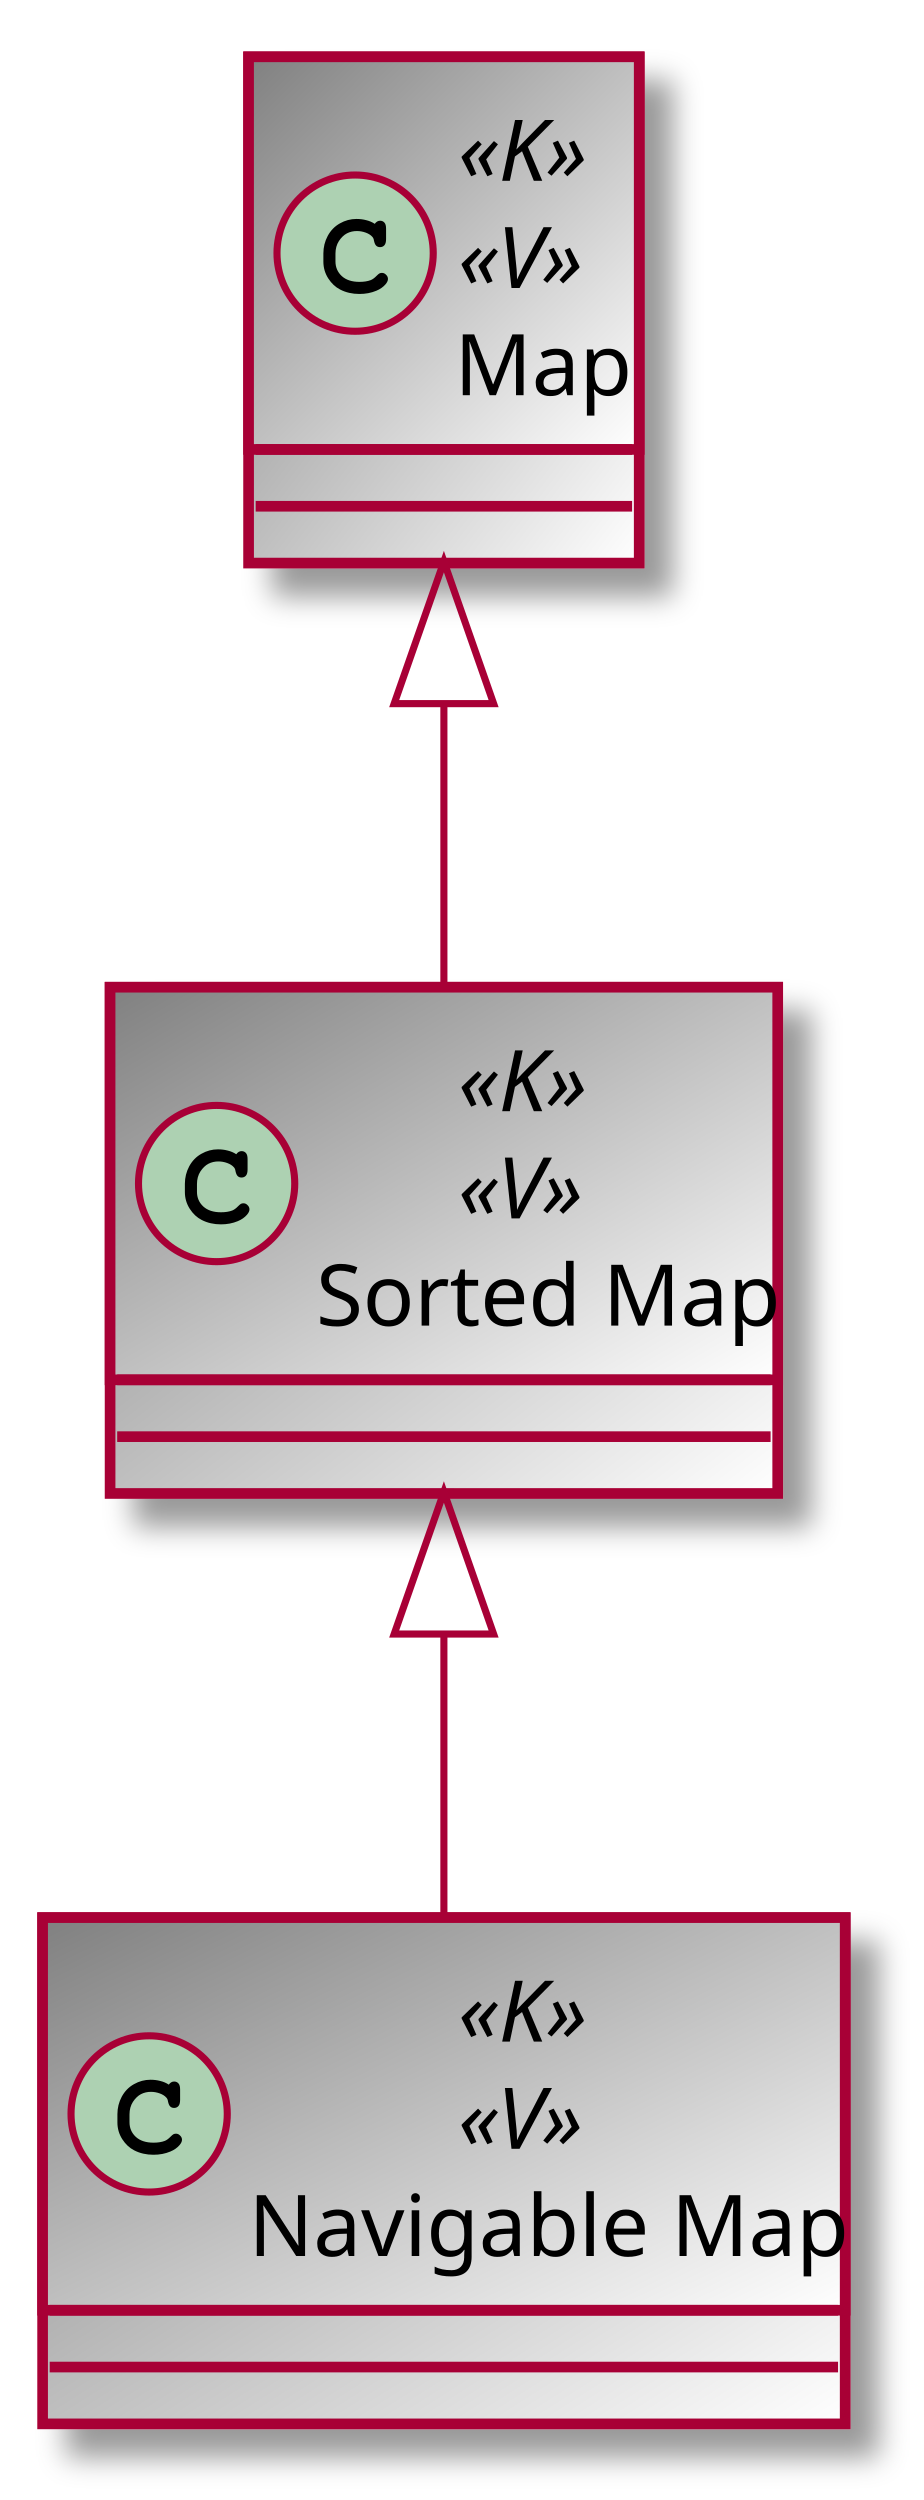
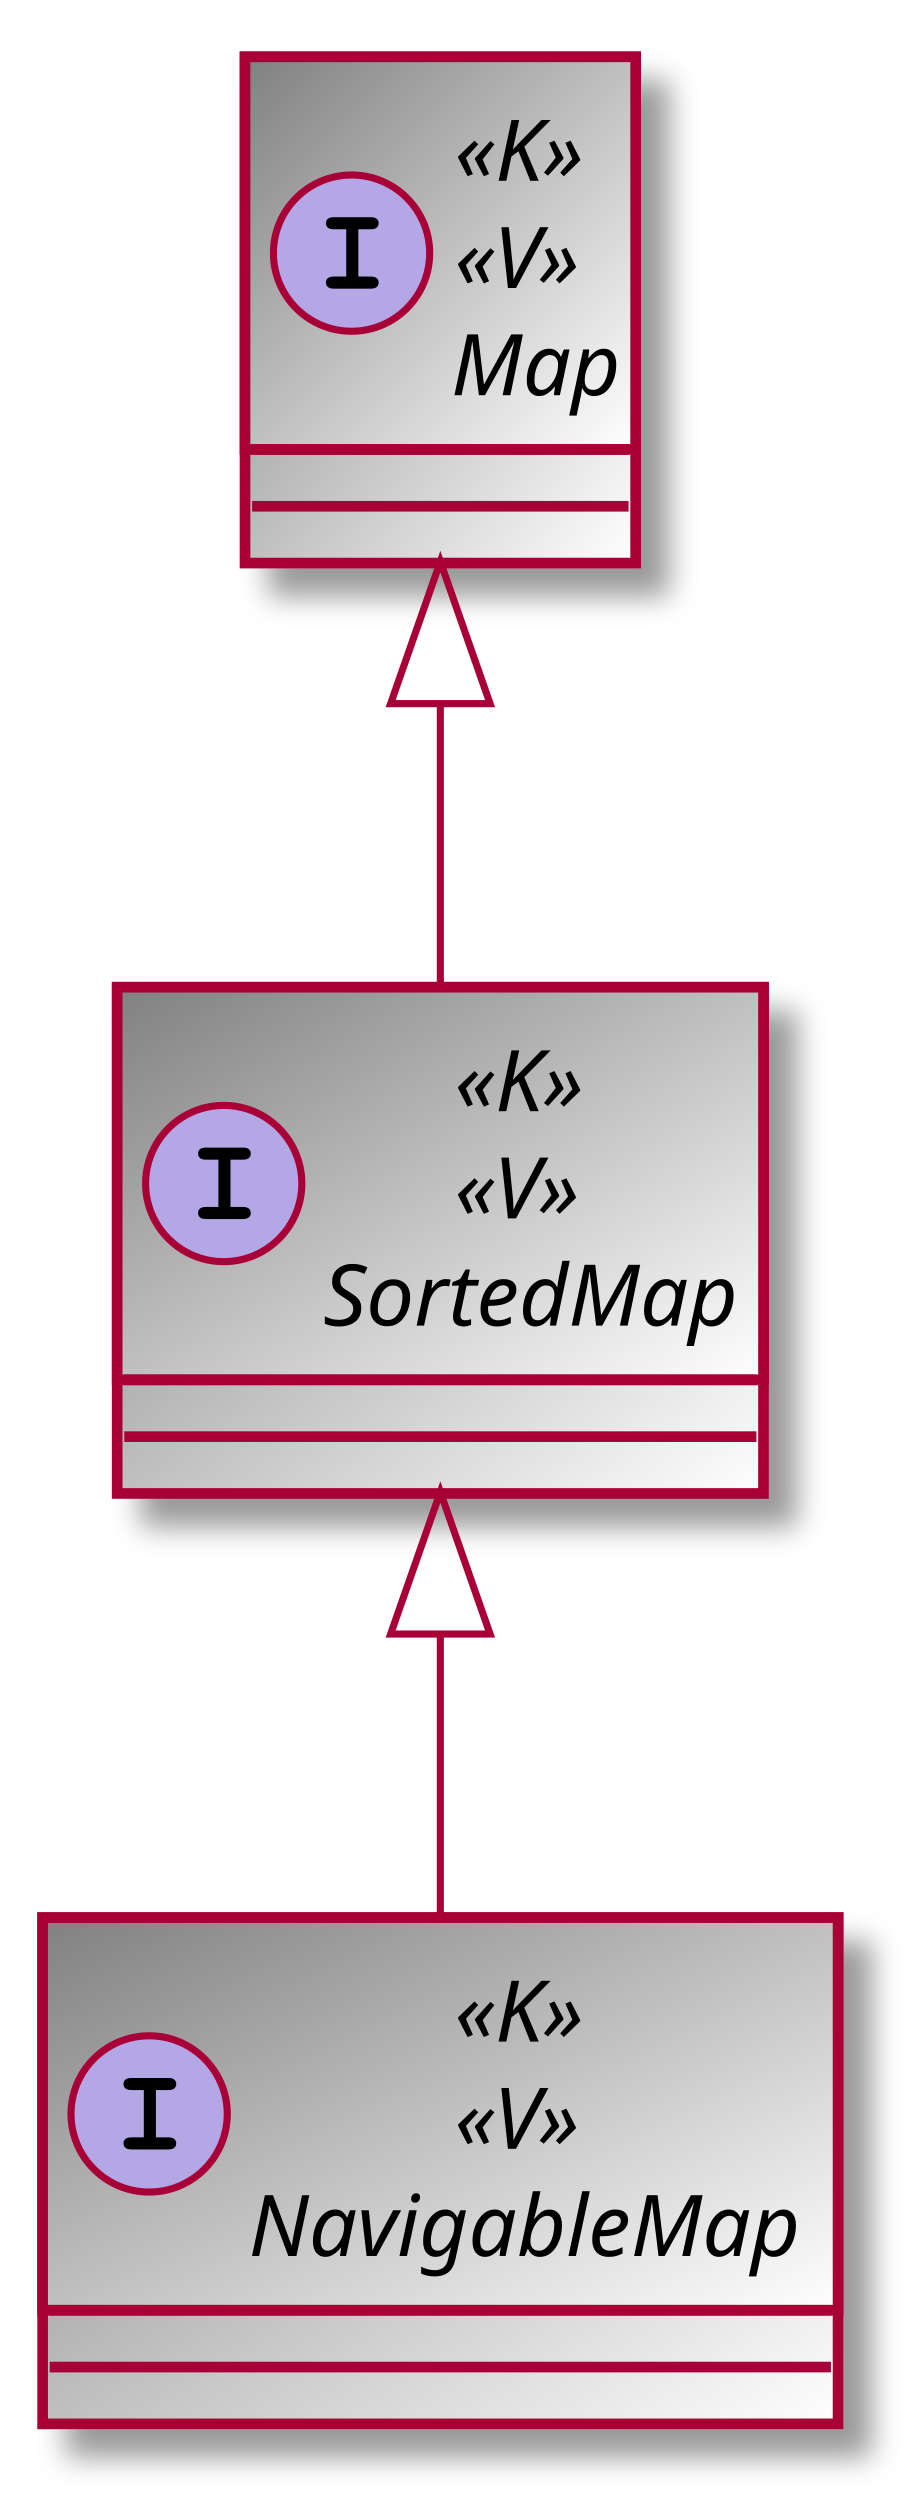
- <svg xmlns="http://www.w3.org/2000/svg" contentScriptType="application/ecmascript" contentStyleType="text/css" height="352px" preserveAspectRatio="none" style="width:130px;height:352px;" version="1.1" viewBox="0 0 130 352" width="130px" zoomAndPan="magnify">
+ <svg xmlns="http://www.w3.org/2000/svg" contentScriptType="application/ecmascript" contentStyleType="text/css" height="352px" preserveAspectRatio="none" style="width:129px;height:352px;" version="1.1" viewBox="0 0 129 352" width="129px" zoomAndPan="magnify">
  <defs>
-     <linearGradient id="g78aafyyxpvc80" x1="0%" x2="100%" y1="0%" y2="100%">
+     <linearGradient id="gveeoi4macr3p0" x1="0%" x2="100%" y1="0%" y2="100%">
      <stop offset="0%" stop-color="#808080" />
      <stop offset="100%" stop-color="#FFFFFF" />
    </linearGradient>
-     <filter height="300%" id="f78aafyyxpvc8" width="300%" x="-1" y="-1">
+     <filter height="300%" id="fveeoi4macr3p" width="300%" x="-1" y="-1">
      <feGaussianBlur result="blurOut" stdDeviation="2.0" />
      <feColorMatrix in="blurOut" result="blurOut2" type="matrix" values="0 0 0 0 0 0 0 0 0 0 0 0 0 0 0 0 0 0 .4 0" />
      <feOffset dx="4.0" dy="4.0" in="blurOut2" result="blurOut3" />
      <feBlend in="SourceGraphic" in2="blurOut3" mode="normal" />
    </filter>
  </defs>
  <g>
-     <rect fill="url(#g78aafyyxpvc80)" filter="url(#f78aafyyxpvc8)" height="71.281" id="Map" style="stroke: #A80036; stroke-width: 1.5;" width="55" x="35" y="8" />
-     <rect fill="url(#g78aafyyxpvc80)" height="55.281" style="stroke: #A80036; stroke-width: 1.5;" width="55" x="35" y="8" />
-     <ellipse cx="50" cy="35.641" fill="#ADD1B2" rx="11" ry="11" style="stroke: #A80036; stroke-width: 1.0;" />
-     <path d="M52.766,31.516 Q52.922,31.297 53.109,31.188 Q53.297,31.078 53.516,31.078 Q53.891,31.078 54.125,31.344 Q54.359,31.594 54.359,32.203 L54.359,33.656 Q54.359,34.266 54.125,34.531 Q53.891,34.797 53.516,34.797 Q53.172,34.797 52.969,34.594 Q52.766,34.406 52.656,33.891 Q52.609,33.531 52.422,33.344 Q52.094,32.969 51.484,32.75 Q50.875,32.531 50.25,32.531 Q49.484,32.531 48.844,32.859 Q48.219,33.188 47.719,33.938 Q47.234,34.688 47.234,35.719 L47.234,36.812 Q47.234,38.047 48.125,38.875 Q49.016,39.688 50.609,39.688 Q51.547,39.688 52.203,39.438 Q52.594,39.281 53.016,38.844 Q53.281,38.578 53.422,38.5 Q53.578,38.422 53.781,38.422 Q54.109,38.422 54.359,38.688 Q54.625,38.938 54.625,39.281 Q54.625,39.625 54.281,40.031 Q53.781,40.609 52.984,40.938 Q51.906,41.391 50.609,41.391 Q49.094,41.391 47.891,40.766 Q46.906,40.266 46.219,39.203 Q45.531,38.125 45.531,36.844 L45.531,35.688 Q45.531,34.359 46.141,33.219 Q46.766,32.062 47.859,31.453 Q48.953,30.828 50.188,30.828 Q50.922,30.828 51.562,31 Q52.219,31.156 52.766,31.516 Z " />
-     <text fill="#000000" font-family="sans-serif" font-size="12" font-style="italic" lengthAdjust="spacingAndGlyphs" textLength="22" x="64.5" y="25.457">«K»</text>
-     <text fill="#000000" font-family="sans-serif" font-size="12" font-style="italic" lengthAdjust="spacingAndGlyphs" textLength="22" x="64.5" y="40.551">«V»</text>
-     <text fill="#000000" font-family="sans-serif" font-size="12" lengthAdjust="spacingAndGlyphs" textLength="23" x="64" y="55.645">Map</text>
-     <line style="stroke: #A80036; stroke-width: 1.5;" x1="36" x2="89" y1="63.281" y2="63.281" />
-     <line style="stroke: #A80036; stroke-width: 1.5;" x1="36" x2="89" y1="71.281" y2="71.281" />
-     <rect fill="url(#g78aafyyxpvc80)" filter="url(#f78aafyyxpvc8)" height="71.281" id="SortedMap" style="stroke: #A80036; stroke-width: 1.5;" width="94" x="15.5" y="139" />
-     <rect fill="url(#g78aafyyxpvc80)" height="55.281" style="stroke: #A80036; stroke-width: 1.5;" width="94" x="15.5" y="139" />
-     <ellipse cx="30.5" cy="166.641" fill="#ADD1B2" rx="11" ry="11" style="stroke: #A80036; stroke-width: 1.0;" />
-     <path d="M33.266,162.516 Q33.422,162.297 33.609,162.188 Q33.797,162.078 34.016,162.078 Q34.391,162.078 34.625,162.344 Q34.859,162.594 34.859,163.203 L34.859,164.656 Q34.859,165.266 34.625,165.531 Q34.391,165.797 34.016,165.797 Q33.672,165.797 33.469,165.594 Q33.266,165.406 33.156,164.891 Q33.109,164.531 32.922,164.344 Q32.594,163.969 31.984,163.75 Q31.375,163.531 30.75,163.531 Q29.984,163.531 29.344,163.859 Q28.719,164.188 28.219,164.938 Q27.734,165.688 27.734,166.719 L27.734,167.812 Q27.734,169.047 28.625,169.875 Q29.516,170.688 31.109,170.688 Q32.047,170.688 32.703,170.438 Q33.094,170.281 33.516,169.844 Q33.781,169.578 33.922,169.5 Q34.078,169.422 34.281,169.422 Q34.609,169.422 34.859,169.688 Q35.125,169.938 35.125,170.281 Q35.125,170.625 34.781,171.031 Q34.281,171.609 33.484,171.938 Q32.406,172.391 31.109,172.391 Q29.594,172.391 28.391,171.766 Q27.406,171.266 26.719,170.203 Q26.031,169.125 26.031,167.844 L26.031,166.688 Q26.031,165.359 26.641,164.219 Q27.266,163.062 28.359,162.453 Q29.453,161.828 30.688,161.828 Q31.422,161.828 32.062,162 Q32.719,162.156 33.266,162.516 Z " />
-     <text fill="#000000" font-family="sans-serif" font-size="12" font-style="italic" lengthAdjust="spacingAndGlyphs" textLength="22" x="64.5" y="156.457">«K»</text>
-     <text fill="#000000" font-family="sans-serif" font-size="12" font-style="italic" lengthAdjust="spacingAndGlyphs" textLength="22" x="64.5" y="171.551">«V»</text>
-     <text fill="#000000" font-family="sans-serif" font-size="12" lengthAdjust="spacingAndGlyphs" textLength="62" x="44.5" y="186.644">Sorted Map</text>
-     <line style="stroke: #A80036; stroke-width: 1.5;" x1="16.5" x2="108.5" y1="194.281" y2="194.281" />
-     <line style="stroke: #A80036; stroke-width: 1.5;" x1="16.5" x2="108.5" y1="202.281" y2="202.281" />
-     <rect fill="url(#g78aafyyxpvc80)" filter="url(#f78aafyyxpvc8)" height="71.281" id="NavigableMap" style="stroke: #A80036; stroke-width: 1.5;" width="113" x="6" y="270" />
-     <rect fill="url(#g78aafyyxpvc80)" height="55.281" style="stroke: #A80036; stroke-width: 1.5;" width="113" x="6" y="270" />
-     <ellipse cx="21" cy="297.641" fill="#ADD1B2" rx="11" ry="11" style="stroke: #A80036; stroke-width: 1.0;" />
-     <path d="M23.766,293.516 Q23.922,293.297 24.109,293.188 Q24.297,293.078 24.516,293.078 Q24.891,293.078 25.125,293.344 Q25.359,293.594 25.359,294.203 L25.359,295.656 Q25.359,296.266 25.125,296.531 Q24.891,296.797 24.516,296.797 Q24.172,296.797 23.969,296.594 Q23.766,296.406 23.656,295.891 Q23.609,295.531 23.422,295.344 Q23.094,294.969 22.484,294.75 Q21.875,294.531 21.25,294.531 Q20.484,294.531 19.844,294.859 Q19.219,295.188 18.719,295.938 Q18.234,296.688 18.234,297.719 L18.234,298.812 Q18.234,300.047 19.125,300.875 Q20.016,301.688 21.609,301.688 Q22.547,301.688 23.203,301.438 Q23.594,301.281 24.016,300.844 Q24.281,300.578 24.422,300.5 Q24.578,300.422 24.781,300.422 Q25.109,300.422 25.359,300.688 Q25.625,300.938 25.625,301.281 Q25.625,301.625 25.281,302.031 Q24.781,302.609 23.984,302.938 Q22.906,303.391 21.609,303.391 Q20.094,303.391 18.891,302.766 Q17.906,302.266 17.219,301.203 Q16.531,300.125 16.531,298.844 L16.531,297.688 Q16.531,296.359 17.141,295.219 Q17.766,294.062 18.859,293.453 Q19.953,292.828 21.188,292.828 Q21.922,292.828 22.562,293 Q23.219,293.156 23.766,293.516 Z " />
-     <text fill="#000000" font-family="sans-serif" font-size="12" font-style="italic" lengthAdjust="spacingAndGlyphs" textLength="22" x="64.5" y="287.457">«K»</text>
-     <text fill="#000000" font-family="sans-serif" font-size="12" font-style="italic" lengthAdjust="spacingAndGlyphs" textLength="22" x="64.5" y="302.551">«V»</text>
-     <text fill="#000000" font-family="sans-serif" font-size="12" lengthAdjust="spacingAndGlyphs" textLength="81" x="35" y="317.644">Navigable Map</text>
-     <line style="stroke: #A80036; stroke-width: 1.5;" x1="7" x2="118" y1="325.281" y2="325.281" />
-     <line style="stroke: #A80036; stroke-width: 1.5;" x1="7" x2="118" y1="333.281" y2="333.281" />
-     <path d="M62.5,99.31 C62.5,112.71 62.5,126.68 62.5,138.83 " fill="none" id="Map-SortedMap" style="stroke: #A80036; stroke-width: 1.0;" />
-     <polygon fill="none" points="55.5,99.07,62.5,79.07,69.5,99.07,55.5,99.07" style="stroke: #A80036; stroke-width: 1.0;" />
-     <path d="M62.5,230.31 C62.5,243.71 62.5,257.68 62.5,269.83 " fill="none" id="SortedMap-NavigableMap" style="stroke: #A80036; stroke-width: 1.0;" />
-     <polygon fill="none" points="55.5,230.07,62.5,210.07,69.5,230.07,55.5,230.07" style="stroke: #A80036; stroke-width: 1.0;" />
+     <rect fill="url(#gveeoi4macr3p0)" filter="url(#fveeoi4macr3p)" height="71.281" id="Map" style="stroke: #A80036; stroke-width: 1.5;" width="55" x="34.5" y="8" />
+     <rect fill="url(#gveeoi4macr3p0)" height="55.281" style="stroke: #A80036; stroke-width: 1.5;" width="55" x="34.5" y="8" />
+     <ellipse cx="49.5" cy="35.641" fill="#B4A7E5" rx="11" ry="11" style="stroke: #A80036; stroke-width: 1.0;" />
+     <path d="M50.453,32.281 L50.453,38.938 L52.172,38.938 Q52.781,38.938 53.047,39.172 Q53.312,39.406 53.312,39.797 Q53.312,40.172 53.047,40.406 Q52.781,40.641 52.172,40.641 L47.031,40.641 Q46.422,40.641 46.156,40.406 Q45.891,40.172 45.891,39.781 Q45.891,39.406 46.156,39.172 Q46.422,38.938 47.031,38.938 L48.75,38.938 L48.75,32.281 L47.031,32.281 Q46.422,32.281 46.156,32.047 Q45.891,31.812 45.891,31.422 Q45.891,31.047 46.156,30.812 Q46.422,30.578 47.031,30.578 L52.172,30.578 Q52.781,30.578 53.047,30.812 Q53.312,31.047 53.312,31.422 Q53.312,31.812 53.047,32.047 Q52.781,32.281 52.172,32.281 L50.453,32.281 Z " />
+     <text fill="#000000" font-family="sans-serif" font-size="12" font-style="italic" lengthAdjust="spacingAndGlyphs" textLength="22" x="64" y="25.457">«K»</text>
+     <text fill="#000000" font-family="sans-serif" font-size="12" font-style="italic" lengthAdjust="spacingAndGlyphs" textLength="22" x="64" y="40.551">«V»</text>
+     <text fill="#000000" font-family="sans-serif" font-size="12" font-style="italic" lengthAdjust="spacingAndGlyphs" textLength="23" x="63.5" y="55.645">Map</text>
+     <line style="stroke: #A80036; stroke-width: 1.5;" x1="35.5" x2="88.5" y1="63.281" y2="63.281" />
+     <line style="stroke: #A80036; stroke-width: 1.5;" x1="35.5" x2="88.5" y1="71.281" y2="71.281" />
+     <rect fill="url(#gveeoi4macr3p0)" filter="url(#fveeoi4macr3p)" height="71.281" id="SortedMap" style="stroke: #A80036; stroke-width: 1.5;" width="91" x="16.5" y="139" />
+     <rect fill="url(#gveeoi4macr3p0)" height="55.281" style="stroke: #A80036; stroke-width: 1.5;" width="91" x="16.5" y="139" />
+     <ellipse cx="31.5" cy="166.641" fill="#B4A7E5" rx="11" ry="11" style="stroke: #A80036; stroke-width: 1.0;" />
+     <path d="M32.453,163.281 L32.453,169.938 L34.172,169.938 Q34.781,169.938 35.047,170.172 Q35.312,170.406 35.312,170.797 Q35.312,171.172 35.047,171.406 Q34.781,171.641 34.172,171.641 L29.031,171.641 Q28.422,171.641 28.156,171.406 Q27.891,171.172 27.891,170.781 Q27.891,170.406 28.156,170.172 Q28.422,169.938 29.031,169.938 L30.75,169.938 L30.75,163.281 L29.031,163.281 Q28.422,163.281 28.156,163.047 Q27.891,162.812 27.891,162.422 Q27.891,162.047 28.156,161.812 Q28.422,161.578 29.031,161.578 L34.172,161.578 Q34.781,161.578 35.047,161.812 Q35.312,162.047 35.312,162.422 Q35.312,162.812 35.047,163.047 Q34.781,163.281 34.172,163.281 L32.453,163.281 Z " />
+     <text fill="#000000" font-family="sans-serif" font-size="12" font-style="italic" lengthAdjust="spacingAndGlyphs" textLength="22" x="64" y="156.457">«K»</text>
+     <text fill="#000000" font-family="sans-serif" font-size="12" font-style="italic" lengthAdjust="spacingAndGlyphs" textLength="22" x="64" y="171.551">«V»</text>
+     <text fill="#000000" font-family="sans-serif" font-size="12" font-style="italic" lengthAdjust="spacingAndGlyphs" textLength="59" x="45.5" y="186.644">SortedMap</text>
+     <line style="stroke: #A80036; stroke-width: 1.5;" x1="17.5" x2="106.5" y1="194.281" y2="194.281" />
+     <line style="stroke: #A80036; stroke-width: 1.5;" x1="17.5" x2="106.5" y1="202.281" y2="202.281" />
+     <rect fill="url(#gveeoi4macr3p0)" filter="url(#fveeoi4macr3p)" height="71.281" id="NavigableMap" style="stroke: #A80036; stroke-width: 1.5;" width="112" x="6" y="270" />
+     <rect fill="url(#gveeoi4macr3p0)" height="55.281" style="stroke: #A80036; stroke-width: 1.5;" width="112" x="6" y="270" />
+     <ellipse cx="21" cy="297.641" fill="#B4A7E5" rx="11" ry="11" style="stroke: #A80036; stroke-width: 1.0;" />
+     <path d="M21.953,294.281 L21.953,300.938 L23.672,300.938 Q24.281,300.938 24.547,301.172 Q24.812,301.406 24.812,301.797 Q24.812,302.172 24.547,302.406 Q24.281,302.641 23.672,302.641 L18.531,302.641 Q17.922,302.641 17.656,302.406 Q17.391,302.172 17.391,301.781 Q17.391,301.406 17.656,301.172 Q17.922,300.938 18.531,300.938 L20.25,300.938 L20.25,294.281 L18.531,294.281 Q17.922,294.281 17.656,294.047 Q17.391,293.812 17.391,293.422 Q17.391,293.047 17.656,292.812 Q17.922,292.578 18.531,292.578 L23.672,292.578 Q24.281,292.578 24.547,292.812 Q24.812,293.047 24.812,293.422 Q24.812,293.812 24.547,294.047 Q24.281,294.281 23.672,294.281 L21.953,294.281 Z " />
+     <text fill="#000000" font-family="sans-serif" font-size="12" font-style="italic" lengthAdjust="spacingAndGlyphs" textLength="22" x="64" y="287.457">«K»</text>
+     <text fill="#000000" font-family="sans-serif" font-size="12" font-style="italic" lengthAdjust="spacingAndGlyphs" textLength="22" x="64" y="302.551">«V»</text>
+     <text fill="#000000" font-family="sans-serif" font-size="12" font-style="italic" lengthAdjust="spacingAndGlyphs" textLength="80" x="35" y="317.644">NavigableMap</text>
+     <line style="stroke: #A80036; stroke-width: 1.5;" x1="7" x2="117" y1="325.281" y2="325.281" />
+     <line style="stroke: #A80036; stroke-width: 1.5;" x1="7" x2="117" y1="333.281" y2="333.281" />
+     <path d="M62,99.31 C62,112.71 62,126.68 62,138.83 " fill="none" id="Map-SortedMap" style="stroke: #A80036; stroke-width: 1.0;" />
+     <polygon fill="none" points="55,99.07,62,79.07,69,99.07,55,99.07" style="stroke: #A80036; stroke-width: 1.0;" />
+     <path d="M62,230.31 C62,243.71 62,257.68 62,269.83 " fill="none" id="SortedMap-NavigableMap" style="stroke: #A80036; stroke-width: 1.0;" />
+     <polygon fill="none" points="55,230.07,62,210.07,69,230.07,55,230.07" style="stroke: #A80036; stroke-width: 1.0;" />
  </g>
</svg>
